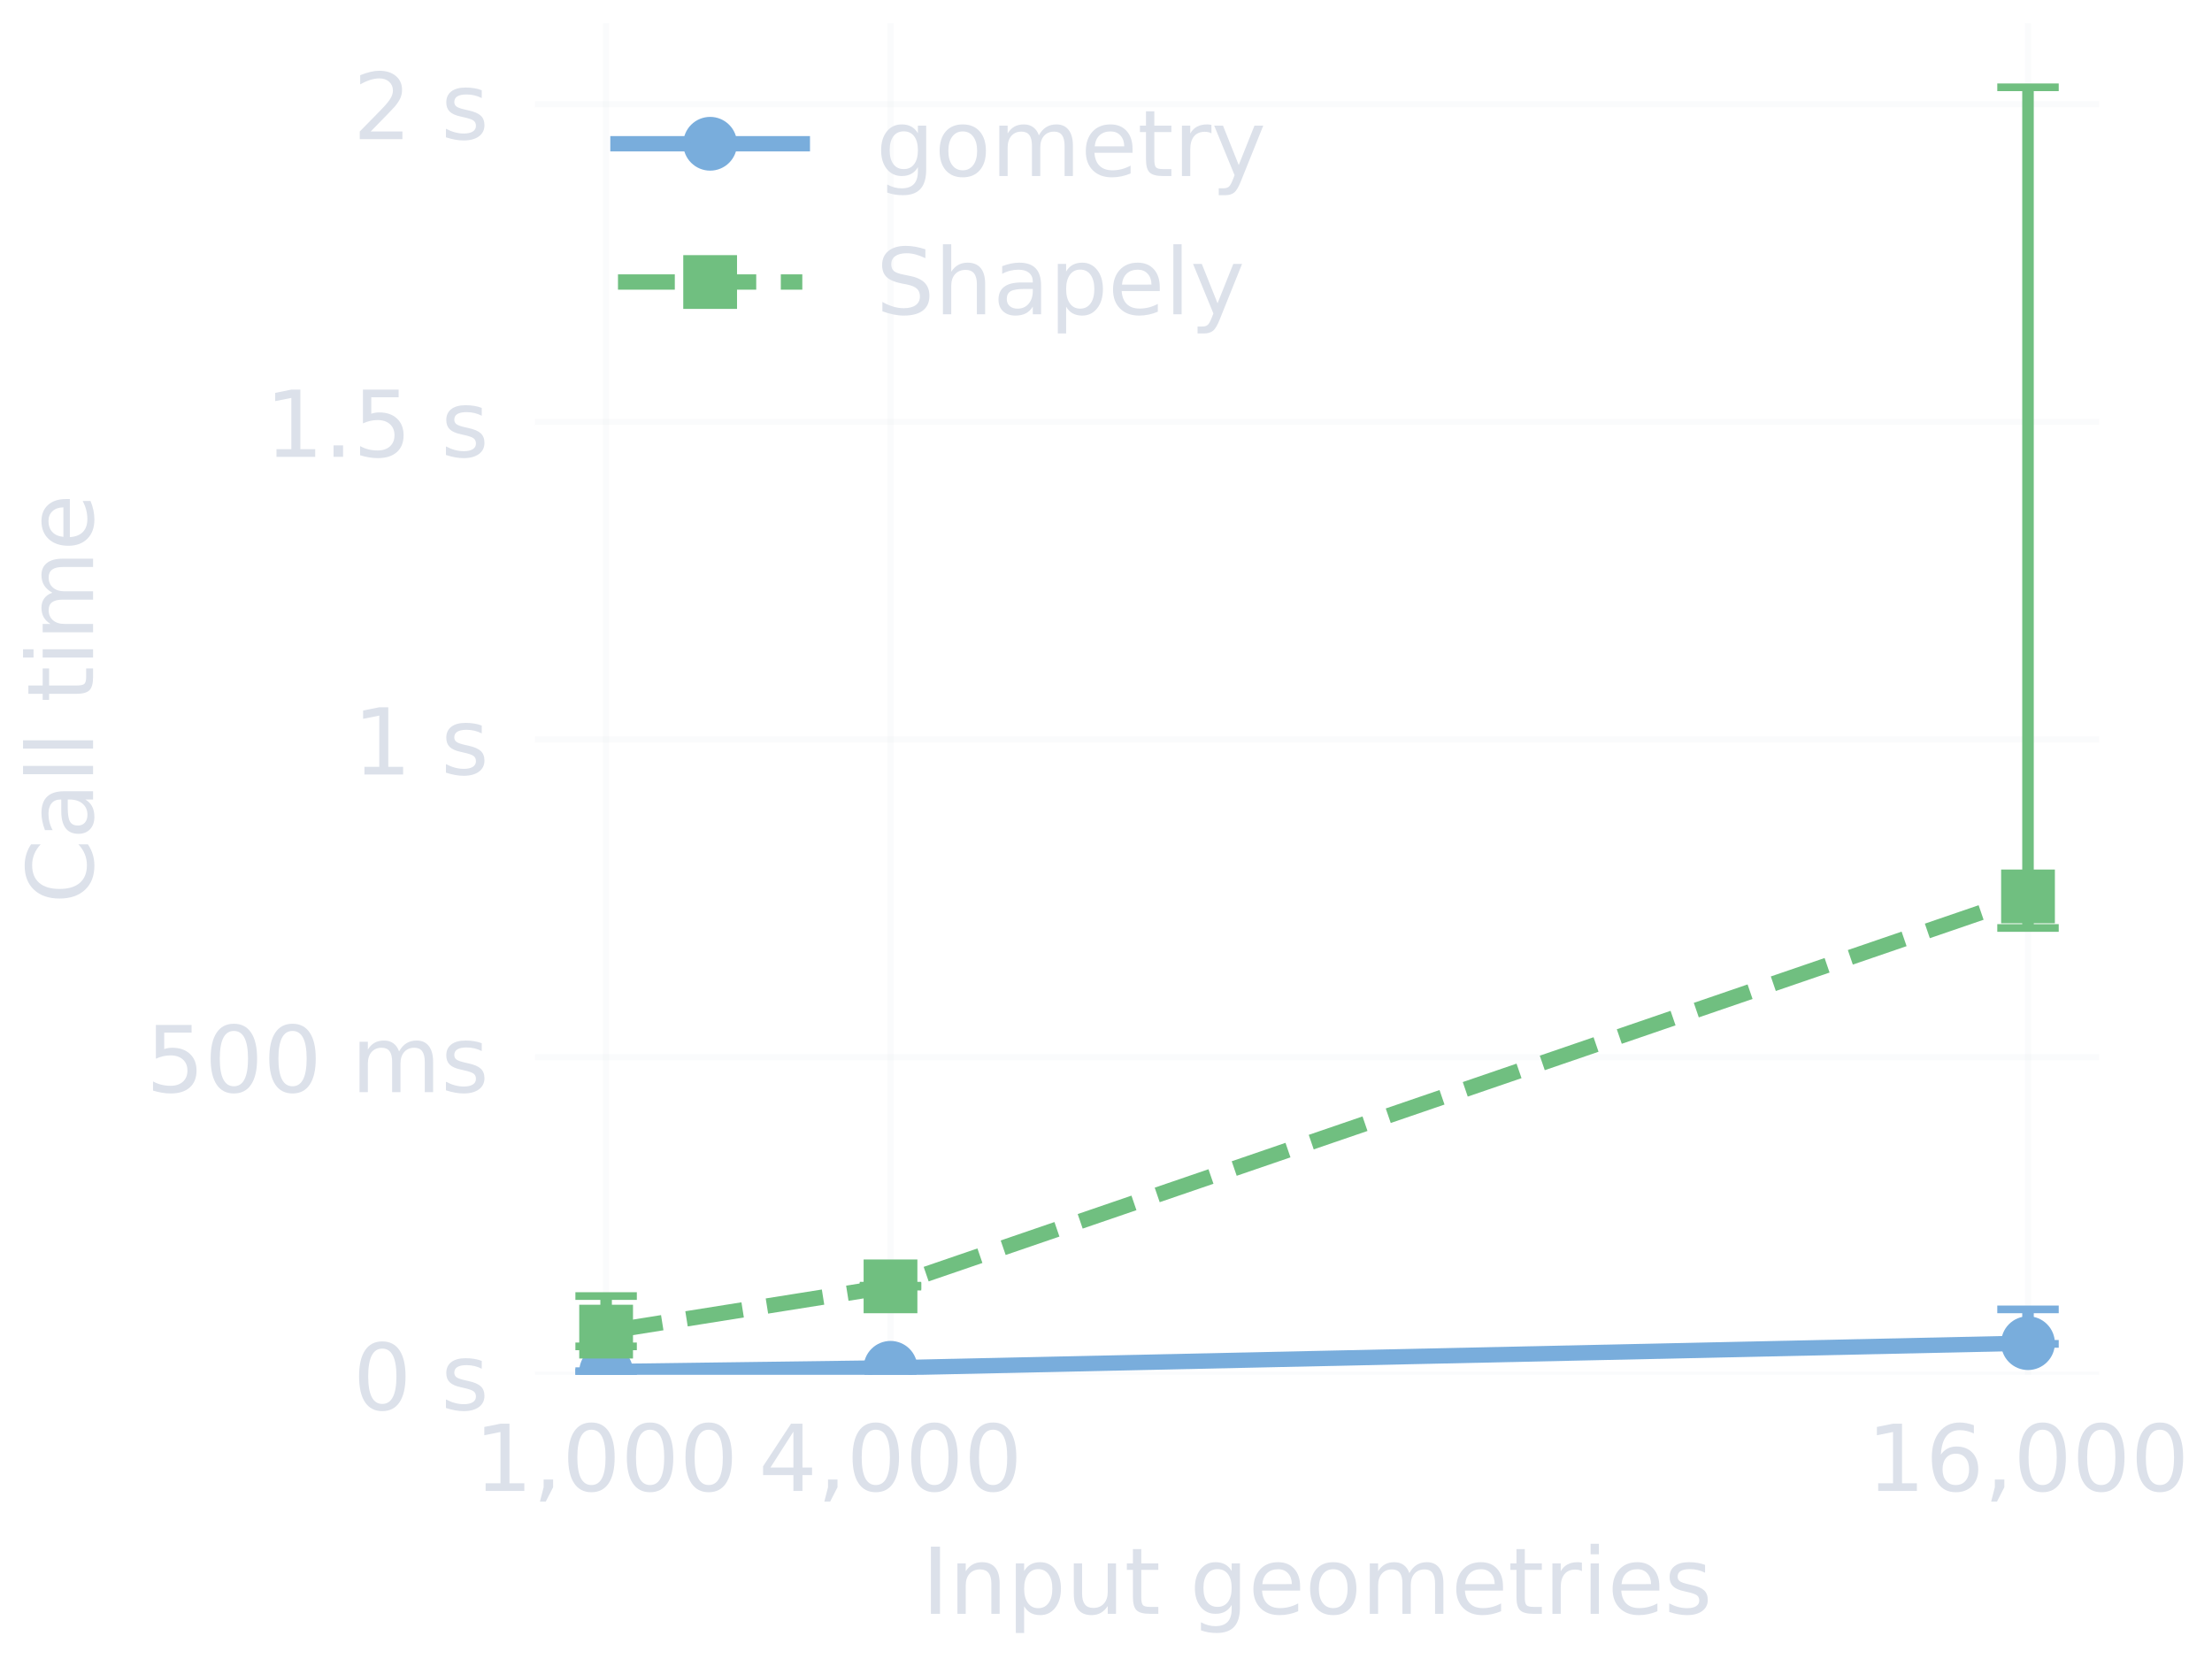
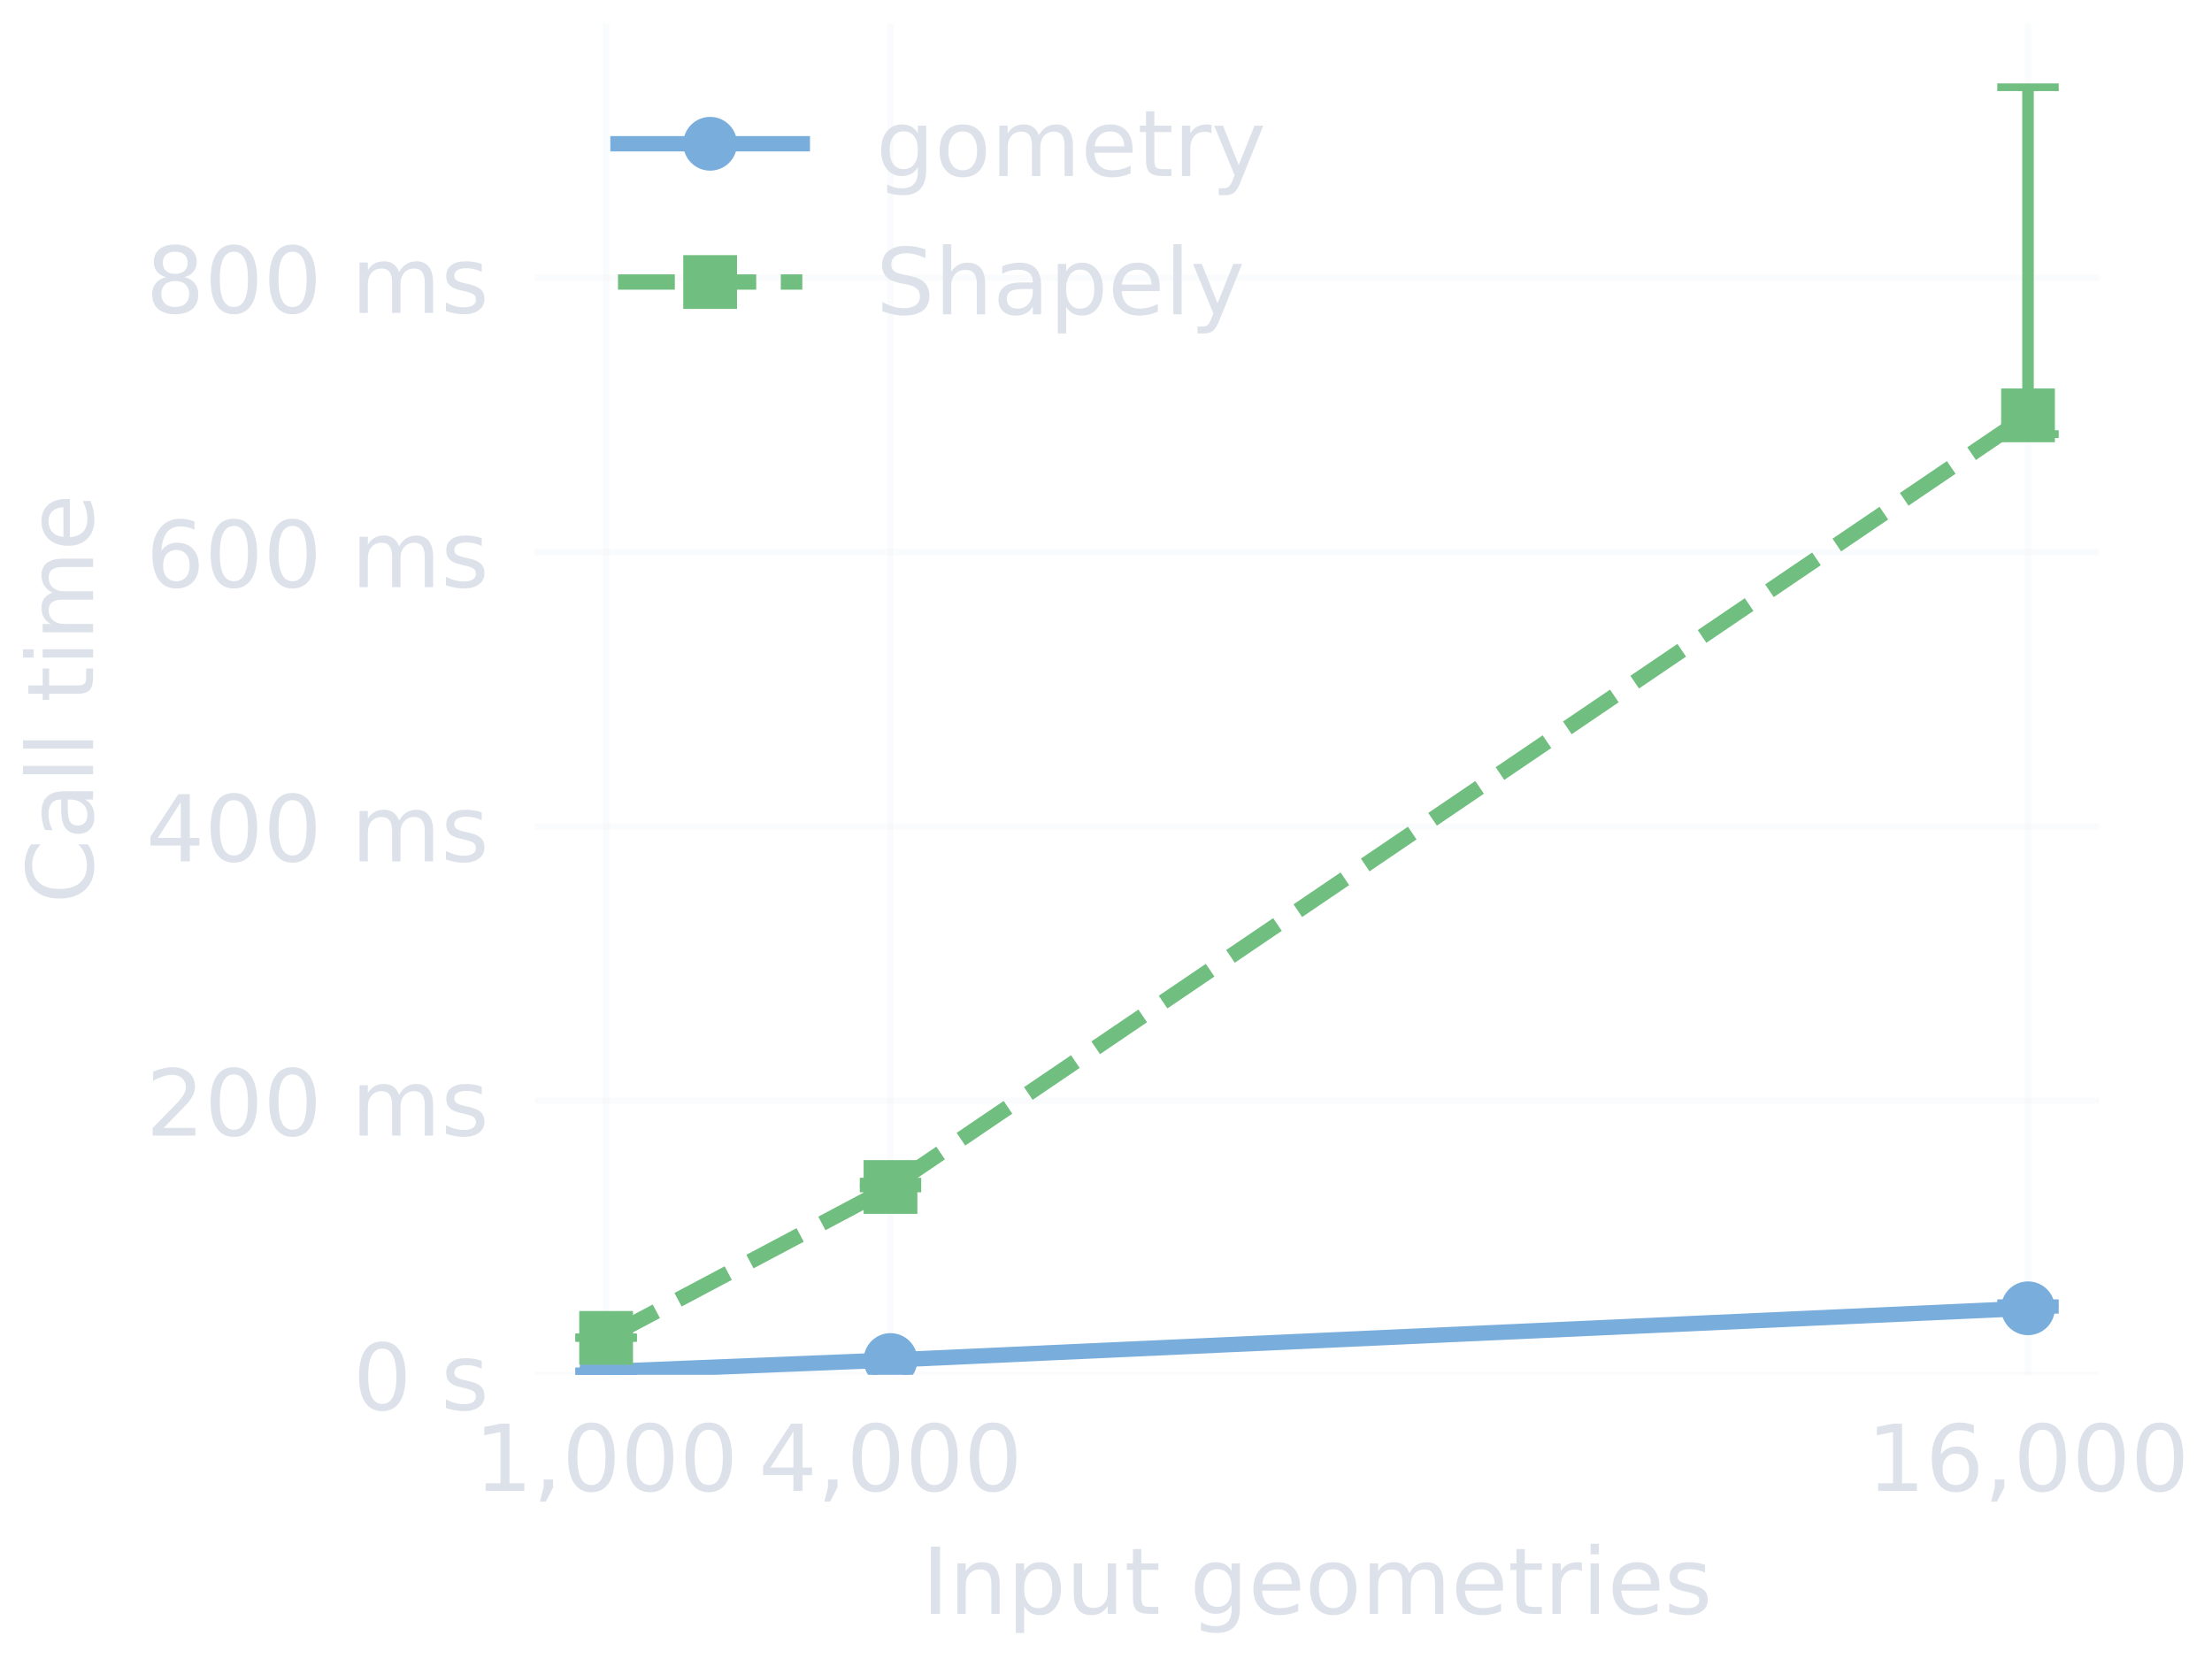
<svg xmlns="http://www.w3.org/2000/svg" xmlns:xlink="http://www.w3.org/1999/xlink" width="288pt" height="216pt" viewBox="0 0 288 216" version="1.1">
  <defs>
    <style type="text/css">*{stroke-linejoin: round; stroke-linecap: butt}</style>
  </defs>
  <g id="figure_1">
    <g id="patch_1">
      <path d="M 0 216 L 288 216 L 288 0 L 0 0 L 0 216 z " style="fill: none" />
    </g>
    <g id="axes_1">
      <g id="patch_2">
        <path d="M 69.66 178.999 L 273.3 178.999 L 273.3 3 L 69.66 3 L 69.66 178.999 z " style="fill: none" />
      </g>
      <g id="matplotlib.axis_1">
        <g id="xtick_1">
          <g id="line2d_1">
            <path d="M 78.916 178.999 L 78.916 3 " clip-path="url(#p5478504108)" style="fill: none; stroke: #dce1ea; stroke-opacity: 0.16; stroke-width: 0.8; stroke-linecap: square" />
          </g>
          <g id="line2d_2" />
          <g id="text_1">
            <g style="fill: #dce1ea" transform="translate(61.73944 194.116) scale(0.12 -0.12)">
              <defs>
                <path id="DejaVuSans-14" d="M 794 531 L 1825 531 L 1825 4091 L 703 3866 L 703 4441 L 1819 4666 L 2450 4666 L 2450 531 L 3481 531 L 3481 0 L 794 0 L 794 531 z " transform="scale(0.015625)" />
                <path id="DejaVuSans-f" d="M 750 794 L 1409 794 L 1409 256 L 897 -744 L 494 -744 L 750 256 L 750 794 z " transform="scale(0.015625)" />
                <path id="DejaVuSans-13" d="M 2034 4250 Q 1547 4250 1301 3770 Q 1056 3291 1056 2328 Q 1056 1369 1301 889 Q 1547 409 2034 409 Q 2525 409 2770 889 Q 3016 1369 3016 2328 Q 3016 3291 2770 3770 Q 2525 4250 2034 4250 z M 2034 4750 Q 2819 4750 3233 4129 Q 3647 3509 3647 2328 Q 3647 1150 3233 529 Q 2819 -91 2034 -91 Q 1250 -91 836 529 Q 422 1150 422 2328 Q 422 3509 836 4129 Q 1250 4750 2034 4750 z " transform="scale(0.015625)" />
              </defs>
              <use xlink:href="#DejaVuSans-14" />
              <use xlink:href="#DejaVuSans-f" transform="translate(63.625 0)" />
              <use xlink:href="#DejaVuSans-13" transform="translate(95.40625 0)" />
              <use xlink:href="#DejaVuSans-13" transform="translate(159.0312 0)" />
              <use xlink:href="#DejaVuSans-13" transform="translate(222.6562 0)" />
            </g>
          </g>
        </g>
        <g id="xtick_2">
          <g id="line2d_3">
            <path d="M 115.942 178.999 L 115.942 3 " clip-path="url(#p5478504108)" style="fill: none; stroke: #dce1ea; stroke-opacity: 0.16; stroke-width: 0.8; stroke-linecap: square" />
          </g>
          <g id="line2d_4" />
          <g id="text_2">
            <g style="fill: #dce1ea" transform="translate(98.76498 194.116) scale(0.12 -0.12)">
              <defs>
                <path id="DejaVuSans-17" d="M 2419 4116 L 825 1625 L 2419 1625 L 2419 4116 z M 2253 4666 L 3047 4666 L 3047 1625 L 3713 1625 L 3713 1100 L 3047 1100 L 3047 0 L 2419 0 L 2419 1100 L 313 1100 L 313 1709 L 2253 4666 z " transform="scale(0.015625)" />
              </defs>
              <use xlink:href="#DejaVuSans-17" />
              <use xlink:href="#DejaVuSans-f" transform="translate(63.625 0)" />
              <use xlink:href="#DejaVuSans-13" transform="translate(95.40625 0)" />
              <use xlink:href="#DejaVuSans-13" transform="translate(159.0312 0)" />
              <use xlink:href="#DejaVuSans-13" transform="translate(222.6562 0)" />
            </g>
          </g>
        </g>
        <g id="xtick_3">
          <g id="line2d_5">
            <path d="M 264.044 178.999 L 264.044 3 " clip-path="url(#p5478504108)" style="fill: none; stroke: #dce1ea; stroke-opacity: 0.16; stroke-width: 0.8; stroke-linecap: square" />
          </g>
          <g id="line2d_6" />
          <g id="text_3">
            <g style="fill: #dce1ea" transform="translate(243.0497 194.116) scale(0.12 -0.12)">
              <defs>
                <path id="DejaVuSans-19" d="M 2113 2584 Q 1688 2584 1439 2293 Q 1191 2003 1191 1497 Q 1191 994 1439 701 Q 1688 409 2113 409 Q 2538 409 2786 701 Q 3034 994 3034 1497 Q 3034 2003 2786 2293 Q 2538 2584 2113 2584 z M 3366 4563 L 3366 3988 Q 3128 4100 2886 4159 Q 2644 4219 2406 4219 Q 1781 4219 1451 3797 Q 1122 3375 1075 2522 Q 1259 2794 1537 2939 Q 1816 3084 2150 3084 Q 2853 3084 3261 2657 Q 3669 2231 3669 1497 Q 3669 778 3244 343 Q 2819 -91 2113 -91 Q 1303 -91 875 529 Q 447 1150 447 2328 Q 447 3434 972 4092 Q 1497 4750 2381 4750 Q 2619 4750 2861 4703 Q 3103 4656 3366 4563 z " transform="scale(0.015625)" />
              </defs>
              <use xlink:href="#DejaVuSans-14" />
              <use xlink:href="#DejaVuSans-19" transform="translate(63.625 0)" />
              <use xlink:href="#DejaVuSans-f" transform="translate(127.25 0)" />
              <use xlink:href="#DejaVuSans-13" transform="translate(159.0312 0)" />
              <use xlink:href="#DejaVuSans-13" transform="translate(222.6562 0)" />
              <use xlink:href="#DejaVuSans-13" transform="translate(286.2812 0)" />
            </g>
          </g>
        </g>
        <g id="text_4">
          <g style="fill: #dce1ea" transform="translate(120.0255 210.1169) scale(0.12 -0.12)">
            <defs>
              <path id="DejaVuSans-2c" d="M 628 4666 L 1259 4666 L 1259 0 L 628 0 L 628 4666 z " transform="scale(0.015625)" />
              <path id="DejaVuSans-51" d="M 3513 2113 L 3513 0 L 2938 0 L 2938 2094 Q 2938 2591 2744 2837 Q 2550 3084 2163 3084 Q 1697 3084 1428 2787 Q 1159 2491 1159 1978 L 1159 0 L 581 0 L 581 3500 L 1159 3500 L 1159 2956 Q 1366 3272 1645 3428 Q 1925 3584 2291 3584 Q 2894 3584 3203 3211 Q 3513 2838 3513 2113 z " transform="scale(0.015625)" />
              <path id="DejaVuSans-53" d="M 1159 525 L 1159 -1331 L 581 -1331 L 581 3500 L 1159 3500 L 1159 2969 Q 1341 3281 1617 3432 Q 1894 3584 2278 3584 Q 2916 3584 3314 3078 Q 3713 2572 3713 1747 Q 3713 922 3314 415 Q 2916 -91 2278 -91 Q 1894 -91 1617 61 Q 1341 213 1159 525 z M 3116 1747 Q 3116 2381 2855 2742 Q 2594 3103 2138 3103 Q 1681 3103 1420 2742 Q 1159 2381 1159 1747 Q 1159 1113 1420 752 Q 1681 391 2138 391 Q 2594 391 2855 752 Q 3116 1113 3116 1747 z " transform="scale(0.015625)" />
              <path id="DejaVuSans-58" d="M 544 1381 L 544 3500 L 1119 3500 L 1119 1403 Q 1119 906 1312 657 Q 1506 409 1894 409 Q 2359 409 2629 706 Q 2900 1003 2900 1516 L 2900 3500 L 3475 3500 L 3475 0 L 2900 0 L 2900 538 Q 2691 219 2414 64 Q 2138 -91 1772 -91 Q 1169 -91 856 284 Q 544 659 544 1381 z M 1991 3584 L 1991 3584 z " transform="scale(0.015625)" />
              <path id="DejaVuSans-57" d="M 1172 4494 L 1172 3500 L 2356 3500 L 2356 3053 L 1172 3053 L 1172 1153 Q 1172 725 1289 603 Q 1406 481 1766 481 L 2356 481 L 2356 0 L 1766 0 Q 1100 0 847 248 Q 594 497 594 1153 L 594 3053 L 172 3053 L 172 3500 L 594 3500 L 594 4494 L 1172 4494 z " transform="scale(0.015625)" />
              <path id="DejaVuSans-3" transform="scale(0.015625)" />
              <path id="DejaVuSans-4a" d="M 2906 1791 Q 2906 2416 2648 2759 Q 2391 3103 1925 3103 Q 1463 3103 1205 2759 Q 947 2416 947 1791 Q 947 1169 1205 825 Q 1463 481 1925 481 Q 2391 481 2648 825 Q 2906 1169 2906 1791 z M 3481 434 Q 3481 -459 3084 -895 Q 2688 -1331 1869 -1331 Q 1566 -1331 1297 -1286 Q 1028 -1241 775 -1147 L 775 -588 Q 1028 -725 1275 -790 Q 1522 -856 1778 -856 Q 2344 -856 2625 -561 Q 2906 -266 2906 331 L 2906 616 Q 2728 306 2450 153 Q 2172 0 1784 0 Q 1141 0 747 490 Q 353 981 353 1791 Q 353 2603 747 3093 Q 1141 3584 1784 3584 Q 2172 3584 2450 3431 Q 2728 3278 2906 2969 L 2906 3500 L 3481 3500 L 3481 434 z " transform="scale(0.015625)" />
              <path id="DejaVuSans-48" d="M 3597 1894 L 3597 1613 L 953 1613 Q 991 1019 1311 708 Q 1631 397 2203 397 Q 2534 397 2845 478 Q 3156 559 3463 722 L 3463 178 Q 3153 47 2828 -22 Q 2503 -91 2169 -91 Q 1331 -91 842 396 Q 353 884 353 1716 Q 353 2575 817 3079 Q 1281 3584 2069 3584 Q 2775 3584 3186 3129 Q 3597 2675 3597 1894 z M 3022 2063 Q 3016 2534 2758 2815 Q 2500 3097 2075 3097 Q 1594 3097 1305 2825 Q 1016 2553 972 2059 L 3022 2063 z " transform="scale(0.015625)" />
              <path id="DejaVuSans-52" d="M 1959 3097 Q 1497 3097 1228 2736 Q 959 2375 959 1747 Q 959 1119 1226 758 Q 1494 397 1959 397 Q 2419 397 2687 759 Q 2956 1122 2956 1747 Q 2956 2369 2687 2733 Q 2419 3097 1959 3097 z M 1959 3584 Q 2709 3584 3137 3096 Q 3566 2609 3566 1747 Q 3566 888 3137 398 Q 2709 -91 1959 -91 Q 1206 -91 779 398 Q 353 888 353 1747 Q 353 2609 779 3096 Q 1206 3584 1959 3584 z " transform="scale(0.015625)" />
              <path id="DejaVuSans-50" d="M 3328 2828 Q 3544 3216 3844 3400 Q 4144 3584 4550 3584 Q 5097 3584 5394 3201 Q 5691 2819 5691 2113 L 5691 0 L 5113 0 L 5113 2094 Q 5113 2597 4934 2840 Q 4756 3084 4391 3084 Q 3944 3084 3684 2787 Q 3425 2491 3425 1978 L 3425 0 L 2847 0 L 2847 2094 Q 2847 2600 2669 2842 Q 2491 3084 2119 3084 Q 1678 3084 1418 2786 Q 1159 2488 1159 1978 L 1159 0 L 581 0 L 581 3500 L 1159 3500 L 1159 2956 Q 1356 3278 1631 3431 Q 1906 3584 2284 3584 Q 2666 3584 2933 3390 Q 3200 3197 3328 2828 z " transform="scale(0.015625)" />
              <path id="DejaVuSans-55" d="M 2631 2963 Q 2534 3019 2420 3045 Q 2306 3072 2169 3072 Q 1681 3072 1420 2755 Q 1159 2438 1159 1844 L 1159 0 L 581 0 L 581 3500 L 1159 3500 L 1159 2956 Q 1341 3275 1631 3429 Q 1922 3584 2338 3584 Q 2397 3584 2469 3576 Q 2541 3569 2628 3553 L 2631 2963 z " transform="scale(0.015625)" />
              <path id="DejaVuSans-4c" d="M 603 3500 L 1178 3500 L 1178 0 L 603 0 L 603 3500 z M 603 4863 L 1178 4863 L 1178 4134 L 603 4134 L 603 4863 z " transform="scale(0.015625)" />
              <path id="DejaVuSans-56" d="M 2834 3397 L 2834 2853 Q 2591 2978 2328 3040 Q 2066 3103 1784 3103 Q 1356 3103 1142 2972 Q 928 2841 928 2578 Q 928 2378 1081 2264 Q 1234 2150 1697 2047 L 1894 2003 Q 2506 1872 2764 1633 Q 3022 1394 3022 966 Q 3022 478 2636 193 Q 2250 -91 1575 -91 Q 1294 -91 989 -36 Q 684 19 347 128 L 347 722 Q 666 556 975 473 Q 1284 391 1588 391 Q 1994 391 2212 530 Q 2431 669 2431 922 Q 2431 1156 2273 1281 Q 2116 1406 1581 1522 L 1381 1569 Q 847 1681 609 1914 Q 372 2147 372 2553 Q 372 3047 722 3315 Q 1072 3584 1716 3584 Q 2034 3584 2315 3537 Q 2597 3491 2834 3397 z " transform="scale(0.015625)" />
            </defs>
            <use xlink:href="#DejaVuSans-2c" />
            <use xlink:href="#DejaVuSans-51" transform="translate(29.5 0)" />
            <use xlink:href="#DejaVuSans-53" transform="translate(92.875 0)" />
            <use xlink:href="#DejaVuSans-58" transform="translate(156.3594 0)" />
            <use xlink:href="#DejaVuSans-57" transform="translate(219.7344 0)" />
            <use xlink:href="#DejaVuSans-3" transform="translate(258.9375 0)" />
            <use xlink:href="#DejaVuSans-4a" transform="translate(290.7188 0)" />
            <use xlink:href="#DejaVuSans-48" transform="translate(354.2031 0)" />
            <use xlink:href="#DejaVuSans-52" transform="translate(415.7344 0)" />
            <use xlink:href="#DejaVuSans-50" transform="translate(476.9219 0)" />
            <use xlink:href="#DejaVuSans-48" transform="translate(574.3281 0)" />
            <use xlink:href="#DejaVuSans-57" transform="translate(635.8594 0)" />
            <use xlink:href="#DejaVuSans-55" transform="translate(675.0625 0)" />
            <use xlink:href="#DejaVuSans-4c" transform="translate(716.1719 0)" />
            <use xlink:href="#DejaVuSans-48" transform="translate(743.9531 0)" />
            <use xlink:href="#DejaVuSans-56" transform="translate(805.4844 0)" />
          </g>
        </g>
      </g>
      <g id="matplotlib.axis_2">
        <g id="ytick_1">
          <g id="line2d_7">
            <path d="M 69.66 178.999 L 273.3 178.999 " clip-path="url(#p5478504108)" style="fill: none; stroke: #dce1ea; stroke-opacity: 0.16; stroke-width: 0.8; stroke-linecap: square" />
          </g>
          <g id="line2d_8" />
          <g id="text_5">
            <g style="fill: #dce1ea" transform="translate(45.95993 183.5574) scale(0.12 -0.12)">
              <use xlink:href="#DejaVuSans-13" />
              <use xlink:href="#DejaVuSans-3" transform="translate(63.625 0)" />
              <use xlink:href="#DejaVuSans-56" transform="translate(95.40625 0)" />
            </g>
          </g>
        </g>
        <g id="ytick_2">
          <g id="line2d_9">
-             <path d="M 69.66 137.639 L 273.3 137.639 " clip-path="url(#p5478504108)" style="fill: none; stroke: #dce1ea; stroke-opacity: 0.16; stroke-width: 0.8; stroke-linecap: square" />
+             <path d="M 69.66 143.295 L 273.3 143.295 " clip-path="url(#p5478504108)" style="fill: none; stroke: #dce1ea; stroke-opacity: 0.16; stroke-width: 0.8; stroke-linecap: square" />
          </g>
          <g id="line2d_10" />
          <g id="text_6">
-             <g style="fill: #dce1ea" transform="translate(19.00118 142.1975) scale(0.12 -0.12)">
-               <defs>
-                 <path id="DejaVuSans-18" d="M 691 4666 L 3169 4666 L 3169 4134 L 1269 4134 L 1269 2991 Q 1406 3038 1543 3061 Q 1681 3084 1819 3084 Q 2600 3084 3056 2656 Q 3513 2228 3513 1497 Q 3513 744 3044 326 Q 2575 -91 1722 -91 Q 1428 -91 1123 -41 Q 819 9 494 109 L 494 744 Q 775 591 1075 516 Q 1375 441 1709 441 Q 2250 441 2565 725 Q 2881 1009 2881 1497 Q 2881 1984 2565 2268 Q 2250 2553 1709 2553 Q 1456 2553 1204 2497 Q 953 2441 691 2322 L 691 4666 z " transform="scale(0.015625)" />
-               </defs>
-               <use xlink:href="#DejaVuSans-18" />
+             <g style="fill: #dce1ea" transform="translate(19.00118 147.8535) scale(0.12 -0.12)">
+               <defs>
+                 <path id="DejaVuSans-15" d="M 1228 531 L 3431 531 L 3431 0 L 469 0 L 469 531 Q 828 903 1448 1529 Q 2069 2156 2228 2338 Q 2531 2678 2651 2914 Q 2772 3150 2772 3378 Q 2772 3750 2511 3984 Q 2250 4219 1831 4219 Q 1534 4219 1204 4116 Q 875 4013 500 3803 L 500 4441 Q 881 4594 1212 4672 Q 1544 4750 1819 4750 Q 2544 4750 2975 4387 Q 3406 4025 3406 3419 Q 3406 3131 3298 2873 Q 3191 2616 2906 2266 Q 2828 2175 2409 1742 Q 1991 1309 1228 531 z " transform="scale(0.015625)" />
+               </defs>
+               <use xlink:href="#DejaVuSans-15" />
              <use xlink:href="#DejaVuSans-13" transform="translate(63.625 0)" />
              <use xlink:href="#DejaVuSans-13" transform="translate(127.25 0)" />
              <use xlink:href="#DejaVuSans-3" transform="translate(190.875 0)" />
              <use xlink:href="#DejaVuSans-50" transform="translate(222.6562 0)" />
              <use xlink:href="#DejaVuSans-56" transform="translate(320.0625 0)" />
            </g>
          </g>
        </g>
        <g id="ytick_3">
          <g id="line2d_11">
-             <path d="M 69.66 96.279 L 273.3 96.279 " clip-path="url(#p5478504108)" style="fill: none; stroke: #dce1ea; stroke-opacity: 0.16; stroke-width: 0.8; stroke-linecap: square" />
+             <path d="M 69.66 107.591 L 273.3 107.591 " clip-path="url(#p5478504108)" style="fill: none; stroke: #dce1ea; stroke-opacity: 0.16; stroke-width: 0.8; stroke-linecap: square" />
          </g>
          <g id="line2d_12" />
          <g id="text_7">
-             <g style="fill: #dce1ea" transform="translate(45.95993 100.8377) scale(0.12 -0.12)">
-               <use xlink:href="#DejaVuSans-14" />
-               <use xlink:href="#DejaVuSans-3" transform="translate(63.625 0)" />
-               <use xlink:href="#DejaVuSans-56" transform="translate(95.40625 0)" />
+             <g style="fill: #dce1ea" transform="translate(19.00118 112.1496) scale(0.12 -0.12)">
+               <use xlink:href="#DejaVuSans-17" />
+               <use xlink:href="#DejaVuSans-13" transform="translate(63.625 0)" />
+               <use xlink:href="#DejaVuSans-13" transform="translate(127.25 0)" />
+               <use xlink:href="#DejaVuSans-3" transform="translate(190.875 0)" />
+               <use xlink:href="#DejaVuSans-50" transform="translate(222.6562 0)" />
+               <use xlink:href="#DejaVuSans-56" transform="translate(320.0625 0)" />
            </g>
          </g>
        </g>
        <g id="ytick_4">
          <g id="line2d_13">
-             <path d="M 69.66 54.919 L 273.3 54.919 " clip-path="url(#p5478504108)" style="fill: none; stroke: #dce1ea; stroke-opacity: 0.16; stroke-width: 0.8; stroke-linecap: square" />
+             <path d="M 69.66 71.887 L 273.3 71.887 " clip-path="url(#p5478504108)" style="fill: none; stroke: #dce1ea; stroke-opacity: 0.16; stroke-width: 0.8; stroke-linecap: square" />
          </g>
          <g id="line2d_14" />
          <g id="text_8">
-             <g style="fill: #dce1ea" transform="translate(34.51118 59.47777) scale(0.12 -0.12)">
-               <defs>
-                 <path id="DejaVuSans-11" d="M 684 794 L 1344 794 L 1344 0 L 684 0 L 684 794 z " transform="scale(0.015625)" />
-               </defs>
-               <use xlink:href="#DejaVuSans-14" />
-               <use xlink:href="#DejaVuSans-11" transform="translate(63.625 0)" />
-               <use xlink:href="#DejaVuSans-18" transform="translate(95.40625 0)" />
-               <use xlink:href="#DejaVuSans-3" transform="translate(159.0312 0)" />
-               <use xlink:href="#DejaVuSans-56" transform="translate(190.8125 0)" />
+             <g style="fill: #dce1ea" transform="translate(19.00118 76.44565) scale(0.12 -0.12)">
+               <use xlink:href="#DejaVuSans-19" />
+               <use xlink:href="#DejaVuSans-13" transform="translate(63.625 0)" />
+               <use xlink:href="#DejaVuSans-13" transform="translate(127.25 0)" />
+               <use xlink:href="#DejaVuSans-3" transform="translate(190.875 0)" />
+               <use xlink:href="#DejaVuSans-50" transform="translate(222.6562 0)" />
+               <use xlink:href="#DejaVuSans-56" transform="translate(320.0625 0)" />
            </g>
          </g>
        </g>
        <g id="ytick_5">
          <g id="line2d_15">
-             <path d="M 69.66 13.559 L 273.3 13.559 " clip-path="url(#p5478504108)" style="fill: none; stroke: #dce1ea; stroke-opacity: 0.16; stroke-width: 0.8; stroke-linecap: square" />
+             <path d="M 69.66 36.183 L 273.3 36.183 " clip-path="url(#p5478504108)" style="fill: none; stroke: #dce1ea; stroke-opacity: 0.16; stroke-width: 0.8; stroke-linecap: square" />
          </g>
          <g id="line2d_16" />
          <g id="text_9">
-             <g style="fill: #dce1ea" transform="translate(45.95993 18.11789) scale(0.12 -0.12)">
-               <defs>
-                 <path id="DejaVuSans-15" d="M 1228 531 L 3431 531 L 3431 0 L 469 0 L 469 531 Q 828 903 1448 1529 Q 2069 2156 2228 2338 Q 2531 2678 2651 2914 Q 2772 3150 2772 3378 Q 2772 3750 2511 3984 Q 2250 4219 1831 4219 Q 1534 4219 1204 4116 Q 875 4013 500 3803 L 500 4441 Q 881 4594 1212 4672 Q 1544 4750 1819 4750 Q 2544 4750 2975 4387 Q 3406 4025 3406 3419 Q 3406 3131 3298 2873 Q 3191 2616 2906 2266 Q 2828 2175 2409 1742 Q 1991 1309 1228 531 z " transform="scale(0.015625)" />
-               </defs>
-               <use xlink:href="#DejaVuSans-15" />
-               <use xlink:href="#DejaVuSans-3" transform="translate(63.625 0)" />
-               <use xlink:href="#DejaVuSans-56" transform="translate(95.40625 0)" />
+             <g style="fill: #dce1ea" transform="translate(19.00118 40.74173) scale(0.12 -0.12)">
+               <defs>
+                 <path id="DejaVuSans-1b" d="M 2034 2216 Q 1584 2216 1326 1975 Q 1069 1734 1069 1313 Q 1069 891 1326 650 Q 1584 409 2034 409 Q 2484 409 2743 651 Q 3003 894 3003 1313 Q 3003 1734 2745 1975 Q 2488 2216 2034 2216 z M 1403 2484 Q 997 2584 770 2862 Q 544 3141 544 3541 Q 544 4100 942 4425 Q 1341 4750 2034 4750 Q 2731 4750 3128 4425 Q 3525 4100 3525 3541 Q 3525 3141 3298 2862 Q 3072 2584 2669 2484 Q 3125 2378 3379 2068 Q 3634 1759 3634 1313 Q 3634 634 3220 271 Q 2806 -91 2034 -91 Q 1263 -91 848 271 Q 434 634 434 1313 Q 434 1759 690 2068 Q 947 2378 1403 2484 z M 1172 3481 Q 1172 3119 1398 2916 Q 1625 2713 2034 2713 Q 2441 2713 2670 2916 Q 2900 3119 2900 3481 Q 2900 3844 2670 4047 Q 2441 4250 2034 4250 Q 1625 4250 1398 4047 Q 1172 3844 1172 3481 z " transform="scale(0.015625)" />
+               </defs>
+               <use xlink:href="#DejaVuSans-1b" />
+               <use xlink:href="#DejaVuSans-13" transform="translate(63.625 0)" />
+               <use xlink:href="#DejaVuSans-13" transform="translate(127.25 0)" />
+               <use xlink:href="#DejaVuSans-3" transform="translate(190.875 0)" />
+               <use xlink:href="#DejaVuSans-50" transform="translate(222.6562 0)" />
+               <use xlink:href="#DejaVuSans-56" transform="translate(320.0625 0)" />
            </g>
          </g>
        </g>
        <g id="text_10">
          <g style="fill: #dce1ea" transform="translate(12.11837 117.662) rotate(-90) scale(0.12 -0.12)">
            <defs>
              <path id="DejaVuSans-26" d="M 4122 4306 L 4122 3641 Q 3803 3938 3442 4084 Q 3081 4231 2675 4231 Q 1875 4231 1450 3742 Q 1025 3253 1025 2328 Q 1025 1406 1450 917 Q 1875 428 2675 428 Q 3081 428 3442 575 Q 3803 722 4122 1019 L 4122 359 Q 3791 134 3420 21 Q 3050 -91 2638 -91 Q 1578 -91 968 557 Q 359 1206 359 2328 Q 359 3453 968 4101 Q 1578 4750 2638 4750 Q 3056 4750 3426 4639 Q 3797 4528 4122 4306 z " transform="scale(0.015625)" />
              <path id="DejaVuSans-44" d="M 2194 1759 Q 1497 1759 1228 1600 Q 959 1441 959 1056 Q 959 750 1161 570 Q 1363 391 1709 391 Q 2188 391 2477 730 Q 2766 1069 2766 1631 L 2766 1759 L 2194 1759 z M 3341 1997 L 3341 0 L 2766 0 L 2766 531 Q 2569 213 2275 61 Q 1981 -91 1556 -91 Q 1019 -91 701 211 Q 384 513 384 1019 Q 384 1609 779 1909 Q 1175 2209 1959 2209 L 2766 2209 L 2766 2266 Q 2766 2663 2505 2880 Q 2244 3097 1772 3097 Q 1472 3097 1187 3025 Q 903 2953 641 2809 L 641 3341 Q 956 3463 1253 3523 Q 1550 3584 1831 3584 Q 2591 3584 2966 3190 Q 3341 2797 3341 1997 z " transform="scale(0.015625)" />
              <path id="DejaVuSans-4f" d="M 603 4863 L 1178 4863 L 1178 0 L 603 0 L 603 4863 z " transform="scale(0.015625)" />
            </defs>
            <use xlink:href="#DejaVuSans-26" />
            <use xlink:href="#DejaVuSans-44" transform="translate(69.82812 0)" />
            <use xlink:href="#DejaVuSans-4f" transform="translate(131.1094 0)" />
            <use xlink:href="#DejaVuSans-4f" transform="translate(158.8906 0)" />
            <use xlink:href="#DejaVuSans-3" transform="translate(186.6719 0)" />
            <use xlink:href="#DejaVuSans-57" transform="translate(218.4531 0)" />
            <use xlink:href="#DejaVuSans-4c" transform="translate(257.6562 0)" />
            <use xlink:href="#DejaVuSans-50" transform="translate(285.4375 0)" />
            <use xlink:href="#DejaVuSans-48" transform="translate(382.8438 0)" />
          </g>
        </g>
      </g>
      <g id="line2d_17">
-         <path d="M 78.916 178.578 L 115.942 178.088 L 264.044 174.877 " clip-path="url(#p5478504108)" style="fill: none; stroke: #79addc; stroke-width: 2; stroke-linecap: square" />
+         <path d="M 78.916 178.57 L 115.942 177.073 L 264.044 170.338 " clip-path="url(#p5478504108)" style="fill: none; stroke: #79addc; stroke-width: 2; stroke-linecap: square" />
        <defs>
          <path id="mc495885b15" d="M 0 3 C 0.796 3 1.559 2.684 2.121 2.121 C 2.684 1.559 3 0.796 3 0 C 3 -0.796 2.684 -1.559 2.121 -2.121 C 1.559 -2.684 0.796 -3 0 -3 C -0.796 -3 -1.559 -2.684 -2.121 -2.121 C -2.684 -1.559 -3 -0.796 -3 0 C -3 0.796 -2.684 1.559 -2.121 2.121 C -1.559 2.684 -0.796 3 0 3 z " style="stroke: #79addc" />
        </defs>
        <g clip-path="url(#p5478504108)">
-           <use xlink:href="#mc495885b15" x="78.916" y="178.578" style="fill: #79addc; stroke: #79addc" />
-           <use xlink:href="#mc495885b15" x="115.942" y="178.088" style="fill: #79addc; stroke: #79addc" />
-           <use xlink:href="#mc495885b15" x="264.044" y="174.877" style="fill: #79addc; stroke: #79addc" />
+           <use xlink:href="#mc495885b15" x="78.916" y="178.57" style="fill: #79addc; stroke: #79addc" />
+           <use xlink:href="#mc495885b15" x="115.942" y="177.073" style="fill: #79addc; stroke: #79addc" />
+           <use xlink:href="#mc495885b15" x="264.044" y="170.338" style="fill: #79addc; stroke: #79addc" />
        </g>
      </g>
      <g id="line2d_18">
-         <path d="M 78.916 173.376 L 115.942 167.482 L 264.044 116.712 " clip-path="url(#p5478504108)" style="fill: none; stroke-dasharray: 7.4,3.2; stroke-dashoffset: 0; stroke: #70bf80; stroke-width: 2" />
+         <path d="M 78.916 174.194 L 115.942 154.546 L 264.044 54.079 " clip-path="url(#p5478504108)" style="fill: none; stroke-dasharray: 7.4,3.2; stroke-dashoffset: 0; stroke: #70bf80; stroke-width: 2" />
        <defs>
          <path id="m3add8ec235" d="M -3 3 L 3 3 L 3 -3 L -3 -3 z " style="stroke: #70bf80; stroke-linejoin: miter" />
        </defs>
        <g clip-path="url(#p5478504108)">
-           <use xlink:href="#m3add8ec235" x="78.916" y="173.376" style="fill: #70bf80; stroke: #70bf80; stroke-linejoin: miter" />
-           <use xlink:href="#m3add8ec235" x="115.942" y="167.482" style="fill: #70bf80; stroke: #70bf80; stroke-linejoin: miter" />
-           <use xlink:href="#m3add8ec235" x="264.044" y="116.712" style="fill: #70bf80; stroke: #70bf80; stroke-linejoin: miter" />
+           <use xlink:href="#m3add8ec235" x="78.916" y="174.194" style="fill: #70bf80; stroke: #70bf80; stroke-linejoin: miter" />
+           <use xlink:href="#m3add8ec235" x="115.942" y="154.546" style="fill: #70bf80; stroke: #70bf80; stroke-linejoin: miter" />
+           <use xlink:href="#m3add8ec235" x="264.044" y="54.079" style="fill: #70bf80; stroke: #70bf80; stroke-linejoin: miter" />
        </g>
      </g>
      <g id="LineCollection_1">
-         <path d="M 78.916 178.708 L 78.916 178.524 " clip-path="url(#p5478504108)" style="fill: none; stroke: #79addc; stroke-width: 1.5" />
+         <path d="M 78.916 178.572 L 78.916 178.568 " clip-path="url(#p5478504108)" style="fill: none; stroke: #79addc; stroke-width: 1.5" />
      </g>
      <g id="line2d_19">
        <defs>
          <path id="m60857985ae" d="M 4 0 L -4 -0 " style="stroke: #79addc" />
        </defs>
        <g clip-path="url(#p5478504108)">
-           <use xlink:href="#m60857985ae" x="78.916" y="178.708" style="fill: #79addc; stroke: #79addc" />
+           <use xlink:href="#m60857985ae" x="78.916" y="178.572" style="fill: #79addc; stroke: #79addc" />
        </g>
      </g>
      <g id="line2d_20">
        <g clip-path="url(#p5478504108)">
-           <use xlink:href="#m60857985ae" x="78.916" y="178.524" style="fill: #79addc; stroke: #79addc" />
+           <use xlink:href="#m60857985ae" x="78.916" y="178.568" style="fill: #79addc; stroke: #79addc" />
        </g>
      </g>
      <g id="LineCollection_2">
-         <path d="M 115.942 178.112 L 115.942 178.075 " clip-path="url(#p5478504108)" style="fill: none; stroke: #79addc; stroke-width: 1.5" />
+         <path d="M 115.942 177.108 L 115.942 176.921 " clip-path="url(#p5478504108)" style="fill: none; stroke: #79addc; stroke-width: 1.5" />
      </g>
      <g id="line2d_21">
        <g clip-path="url(#p5478504108)">
-           <use xlink:href="#m60857985ae" x="115.942" y="178.112" style="fill: #79addc; stroke: #79addc" />
+           <use xlink:href="#m60857985ae" x="115.942" y="177.108" style="fill: #79addc; stroke: #79addc" />
        </g>
      </g>
      <g id="line2d_22">
        <g clip-path="url(#p5478504108)">
-           <use xlink:href="#m60857985ae" x="115.942" y="178.075" style="fill: #79addc; stroke: #79addc" />
+           <use xlink:href="#m60857985ae" x="115.942" y="176.921" style="fill: #79addc; stroke: #79addc" />
        </g>
      </g>
      <g id="LineCollection_3">
-         <path d="M 264.044 174.97 L 264.044 170.48 " clip-path="url(#p5478504108)" style="fill: none; stroke: #79addc; stroke-width: 1.5" />
+         <path d="M 264.044 170.537 L 264.044 169.678 " clip-path="url(#p5478504108)" style="fill: none; stroke: #79addc; stroke-width: 1.5" />
      </g>
      <g id="line2d_23">
        <g clip-path="url(#p5478504108)">
-           <use xlink:href="#m60857985ae" x="264.044" y="174.97" style="fill: #79addc; stroke: #79addc" />
+           <use xlink:href="#m60857985ae" x="264.044" y="170.537" style="fill: #79addc; stroke: #79addc" />
        </g>
      </g>
      <g id="line2d_24">
        <g clip-path="url(#p5478504108)">
-           <use xlink:href="#m60857985ae" x="264.044" y="170.48" style="fill: #79addc; stroke: #79addc" />
+           <use xlink:href="#m60857985ae" x="264.044" y="169.678" style="fill: #79addc; stroke: #79addc" />
        </g>
      </g>
      <g id="LineCollection_4">
-         <path d="M 78.916 175.295 L 78.916 168.744 " clip-path="url(#p5478504108)" style="fill: none; stroke: #70bf80; stroke-width: 1.5" />
+         <path d="M 78.916 174.211 L 78.916 174.114 " clip-path="url(#p5478504108)" style="fill: none; stroke: #70bf80; stroke-width: 1.5" />
      </g>
      <g id="line2d_25">
        <defs>
          <path id="m3a4c5e80bb" d="M 4 0 L -4 -0 " style="stroke: #70bf80" />
        </defs>
        <g clip-path="url(#p5478504108)">
-           <use xlink:href="#m3a4c5e80bb" x="78.916" y="175.295" style="fill: #70bf80; stroke: #70bf80" />
+           <use xlink:href="#m3a4c5e80bb" x="78.916" y="174.211" style="fill: #70bf80; stroke: #70bf80" />
        </g>
      </g>
      <g id="line2d_26">
        <g clip-path="url(#p5478504108)">
-           <use xlink:href="#m3a4c5e80bb" x="78.916" y="168.744" style="fill: #70bf80; stroke: #70bf80" />
+           <use xlink:href="#m3a4c5e80bb" x="78.916" y="174.114" style="fill: #70bf80; stroke: #70bf80" />
        </g>
      </g>
      <g id="LineCollection_5">
-         <path d="M 115.942 167.512 L 115.942 167.392 " clip-path="url(#p5478504108)" style="fill: none; stroke: #70bf80; stroke-width: 1.5" />
+         <path d="M 115.942 154.736 L 115.942 153.844 " clip-path="url(#p5478504108)" style="fill: none; stroke: #70bf80; stroke-width: 1.5" />
      </g>
      <g id="line2d_27">
        <g clip-path="url(#p5478504108)">
-           <use xlink:href="#m3a4c5e80bb" x="115.942" y="167.512" style="fill: #70bf80; stroke: #70bf80" />
+           <use xlink:href="#m3a4c5e80bb" x="115.942" y="154.736" style="fill: #70bf80; stroke: #70bf80" />
        </g>
      </g>
      <g id="line2d_28">
        <g clip-path="url(#p5478504108)">
-           <use xlink:href="#m3a4c5e80bb" x="115.942" y="167.392" style="fill: #70bf80; stroke: #70bf80" />
+           <use xlink:href="#m3a4c5e80bb" x="115.942" y="153.844" style="fill: #70bf80; stroke: #70bf80" />
        </g>
      </g>
      <g id="LineCollection_6">
-         <path d="M 264.044 120.82 L 264.044 11.367 " clip-path="url(#p5478504108)" style="fill: none; stroke: #70bf80; stroke-width: 1.5" />
+         <path d="M 264.044 56.521 L 264.044 11.361 " clip-path="url(#p5478504108)" style="fill: none; stroke: #70bf80; stroke-width: 1.5" />
      </g>
      <g id="line2d_29">
        <g clip-path="url(#p5478504108)">
-           <use xlink:href="#m3a4c5e80bb" x="264.044" y="120.82" style="fill: #70bf80; stroke: #70bf80" />
+           <use xlink:href="#m3a4c5e80bb" x="264.044" y="56.521" style="fill: #70bf80; stroke: #70bf80" />
        </g>
      </g>
      <g id="line2d_30">
        <g clip-path="url(#p5478504108)">
-           <use xlink:href="#m3a4c5e80bb" x="264.044" y="11.367" style="fill: #70bf80; stroke: #70bf80" />
+           <use xlink:href="#m3a4c5e80bb" x="264.044" y="11.361" style="fill: #70bf80; stroke: #70bf80" />
        </g>
      </g>
      <g id="legend_1">
        <g id="line2d_31">
          <path d="M 80.46 18.718 L 92.46 18.718 L 104.46 18.718 " style="fill: none; stroke: #79addc; stroke-width: 2; stroke-linecap: square" />
          <g>
            <use xlink:href="#mc495885b15" x="92.46" y="18.718" style="fill: #79addc; stroke: #79addc" />
          </g>
        </g>
        <g id="text_11">
          <g style="fill: #dce1ea" transform="translate(114.0599 22.91837) scale(0.12 -0.12)">
            <defs>
              <path id="DejaVuSans-5c" d="M 2059 -325 Q 1816 -950 1584 -1140 Q 1353 -1331 966 -1331 L 506 -1331 L 506 -850 L 844 -850 Q 1081 -850 1212 -737 Q 1344 -625 1503 -206 L 1606 56 L 191 3500 L 800 3500 L 1894 763 L 2988 3500 L 3597 3500 L 2059 -325 z " transform="scale(0.015625)" />
            </defs>
            <use xlink:href="#DejaVuSans-4a" />
            <use xlink:href="#DejaVuSans-52" transform="translate(63.48438 0)" />
            <use xlink:href="#DejaVuSans-50" transform="translate(124.6719 0)" />
            <use xlink:href="#DejaVuSans-48" transform="translate(222.0781 0)" />
            <use xlink:href="#DejaVuSans-57" transform="translate(283.6094 0)" />
            <use xlink:href="#DejaVuSans-55" transform="translate(322.8125 0)" />
            <use xlink:href="#DejaVuSans-5c" transform="translate(363.9219 0)" />
          </g>
        </g>
        <g id="line2d_32">
          <path d="M 80.46 36.719 L 92.46 36.719 L 104.46 36.719 " style="fill: none; stroke-dasharray: 7.4,3.2; stroke-dashoffset: 0; stroke: #70bf80; stroke-width: 2" />
          <g>
            <use xlink:href="#m3add8ec235" x="92.46" y="36.719" style="fill: #70bf80; stroke: #70bf80; stroke-linejoin: miter" />
          </g>
        </g>
        <g id="text_12">
          <g style="fill: #dce1ea" transform="translate(114.0599 40.9193) scale(0.12 -0.12)">
            <defs>
              <path id="DejaVuSans-36" d="M 3425 4513 L 3425 3897 Q 3066 4069 2747 4153 Q 2428 4238 2131 4238 Q 1616 4238 1336 4038 Q 1056 3838 1056 3469 Q 1056 3159 1242 3001 Q 1428 2844 1947 2747 L 2328 2669 Q 3034 2534 3370 2195 Q 3706 1856 3706 1288 Q 3706 609 3251 259 Q 2797 -91 1919 -91 Q 1588 -91 1214 -16 Q 841 59 441 206 L 441 856 Q 825 641 1194 531 Q 1563 422 1919 422 Q 2459 422 2753 634 Q 3047 847 3047 1241 Q 3047 1584 2836 1778 Q 2625 1972 2144 2069 L 1759 2144 Q 1053 2284 737 2584 Q 422 2884 422 3419 Q 422 4038 858 4394 Q 1294 4750 2059 4750 Q 2388 4750 2728 4690 Q 3069 4631 3425 4513 z " transform="scale(0.015625)" />
              <path id="DejaVuSans-4b" d="M 3513 2113 L 3513 0 L 2938 0 L 2938 2094 Q 2938 2591 2744 2837 Q 2550 3084 2163 3084 Q 1697 3084 1428 2787 Q 1159 2491 1159 1978 L 1159 0 L 581 0 L 581 4863 L 1159 4863 L 1159 2956 Q 1366 3272 1645 3428 Q 1925 3584 2291 3584 Q 2894 3584 3203 3211 Q 3513 2838 3513 2113 z " transform="scale(0.015625)" />
            </defs>
            <use xlink:href="#DejaVuSans-36" />
            <use xlink:href="#DejaVuSans-4b" transform="translate(63.48438 0)" />
            <use xlink:href="#DejaVuSans-44" transform="translate(126.8594 0)" />
            <use xlink:href="#DejaVuSans-53" transform="translate(188.1406 0)" />
            <use xlink:href="#DejaVuSans-48" transform="translate(251.625 0)" />
            <use xlink:href="#DejaVuSans-4f" transform="translate(313.1562 0)" />
            <use xlink:href="#DejaVuSans-5c" transform="translate(340.9375 0)" />
          </g>
        </g>
      </g>
    </g>
  </g>
  <defs>
    <clipPath id="p5478504108">
      <rect x="69.66" y="3" width="203.64" height="175.999" />
    </clipPath>
  </defs>
</svg>
